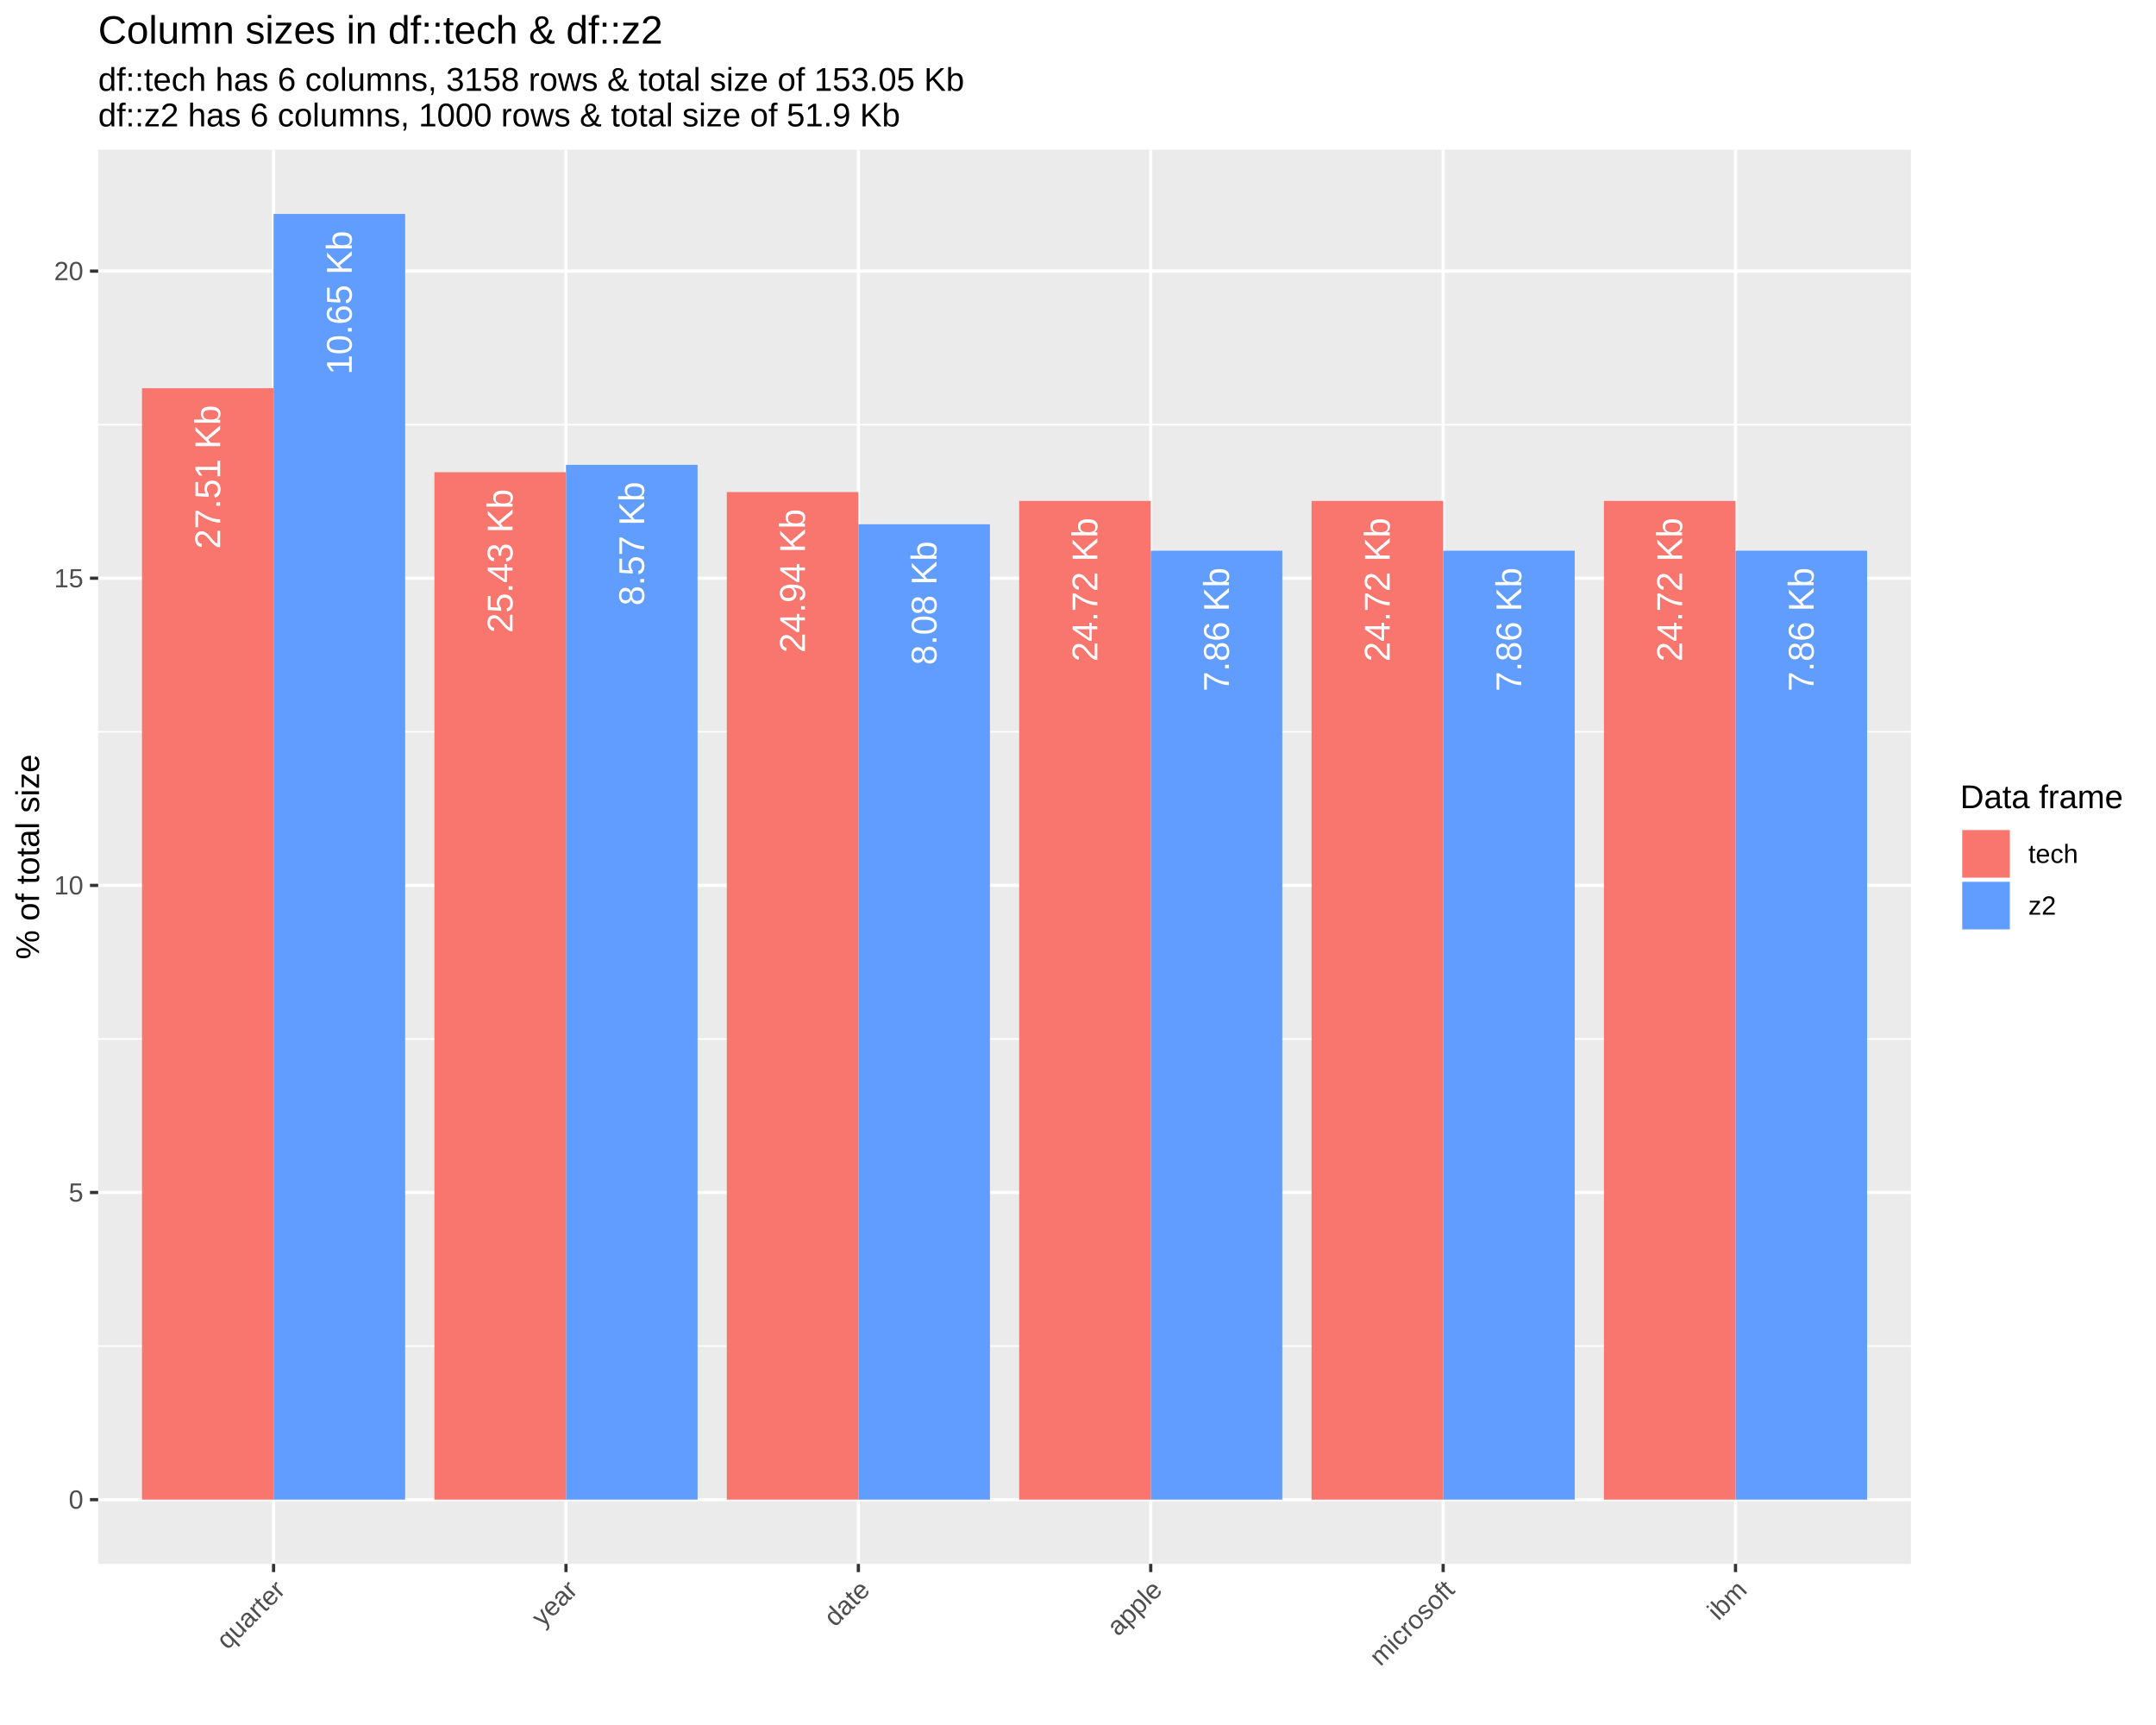
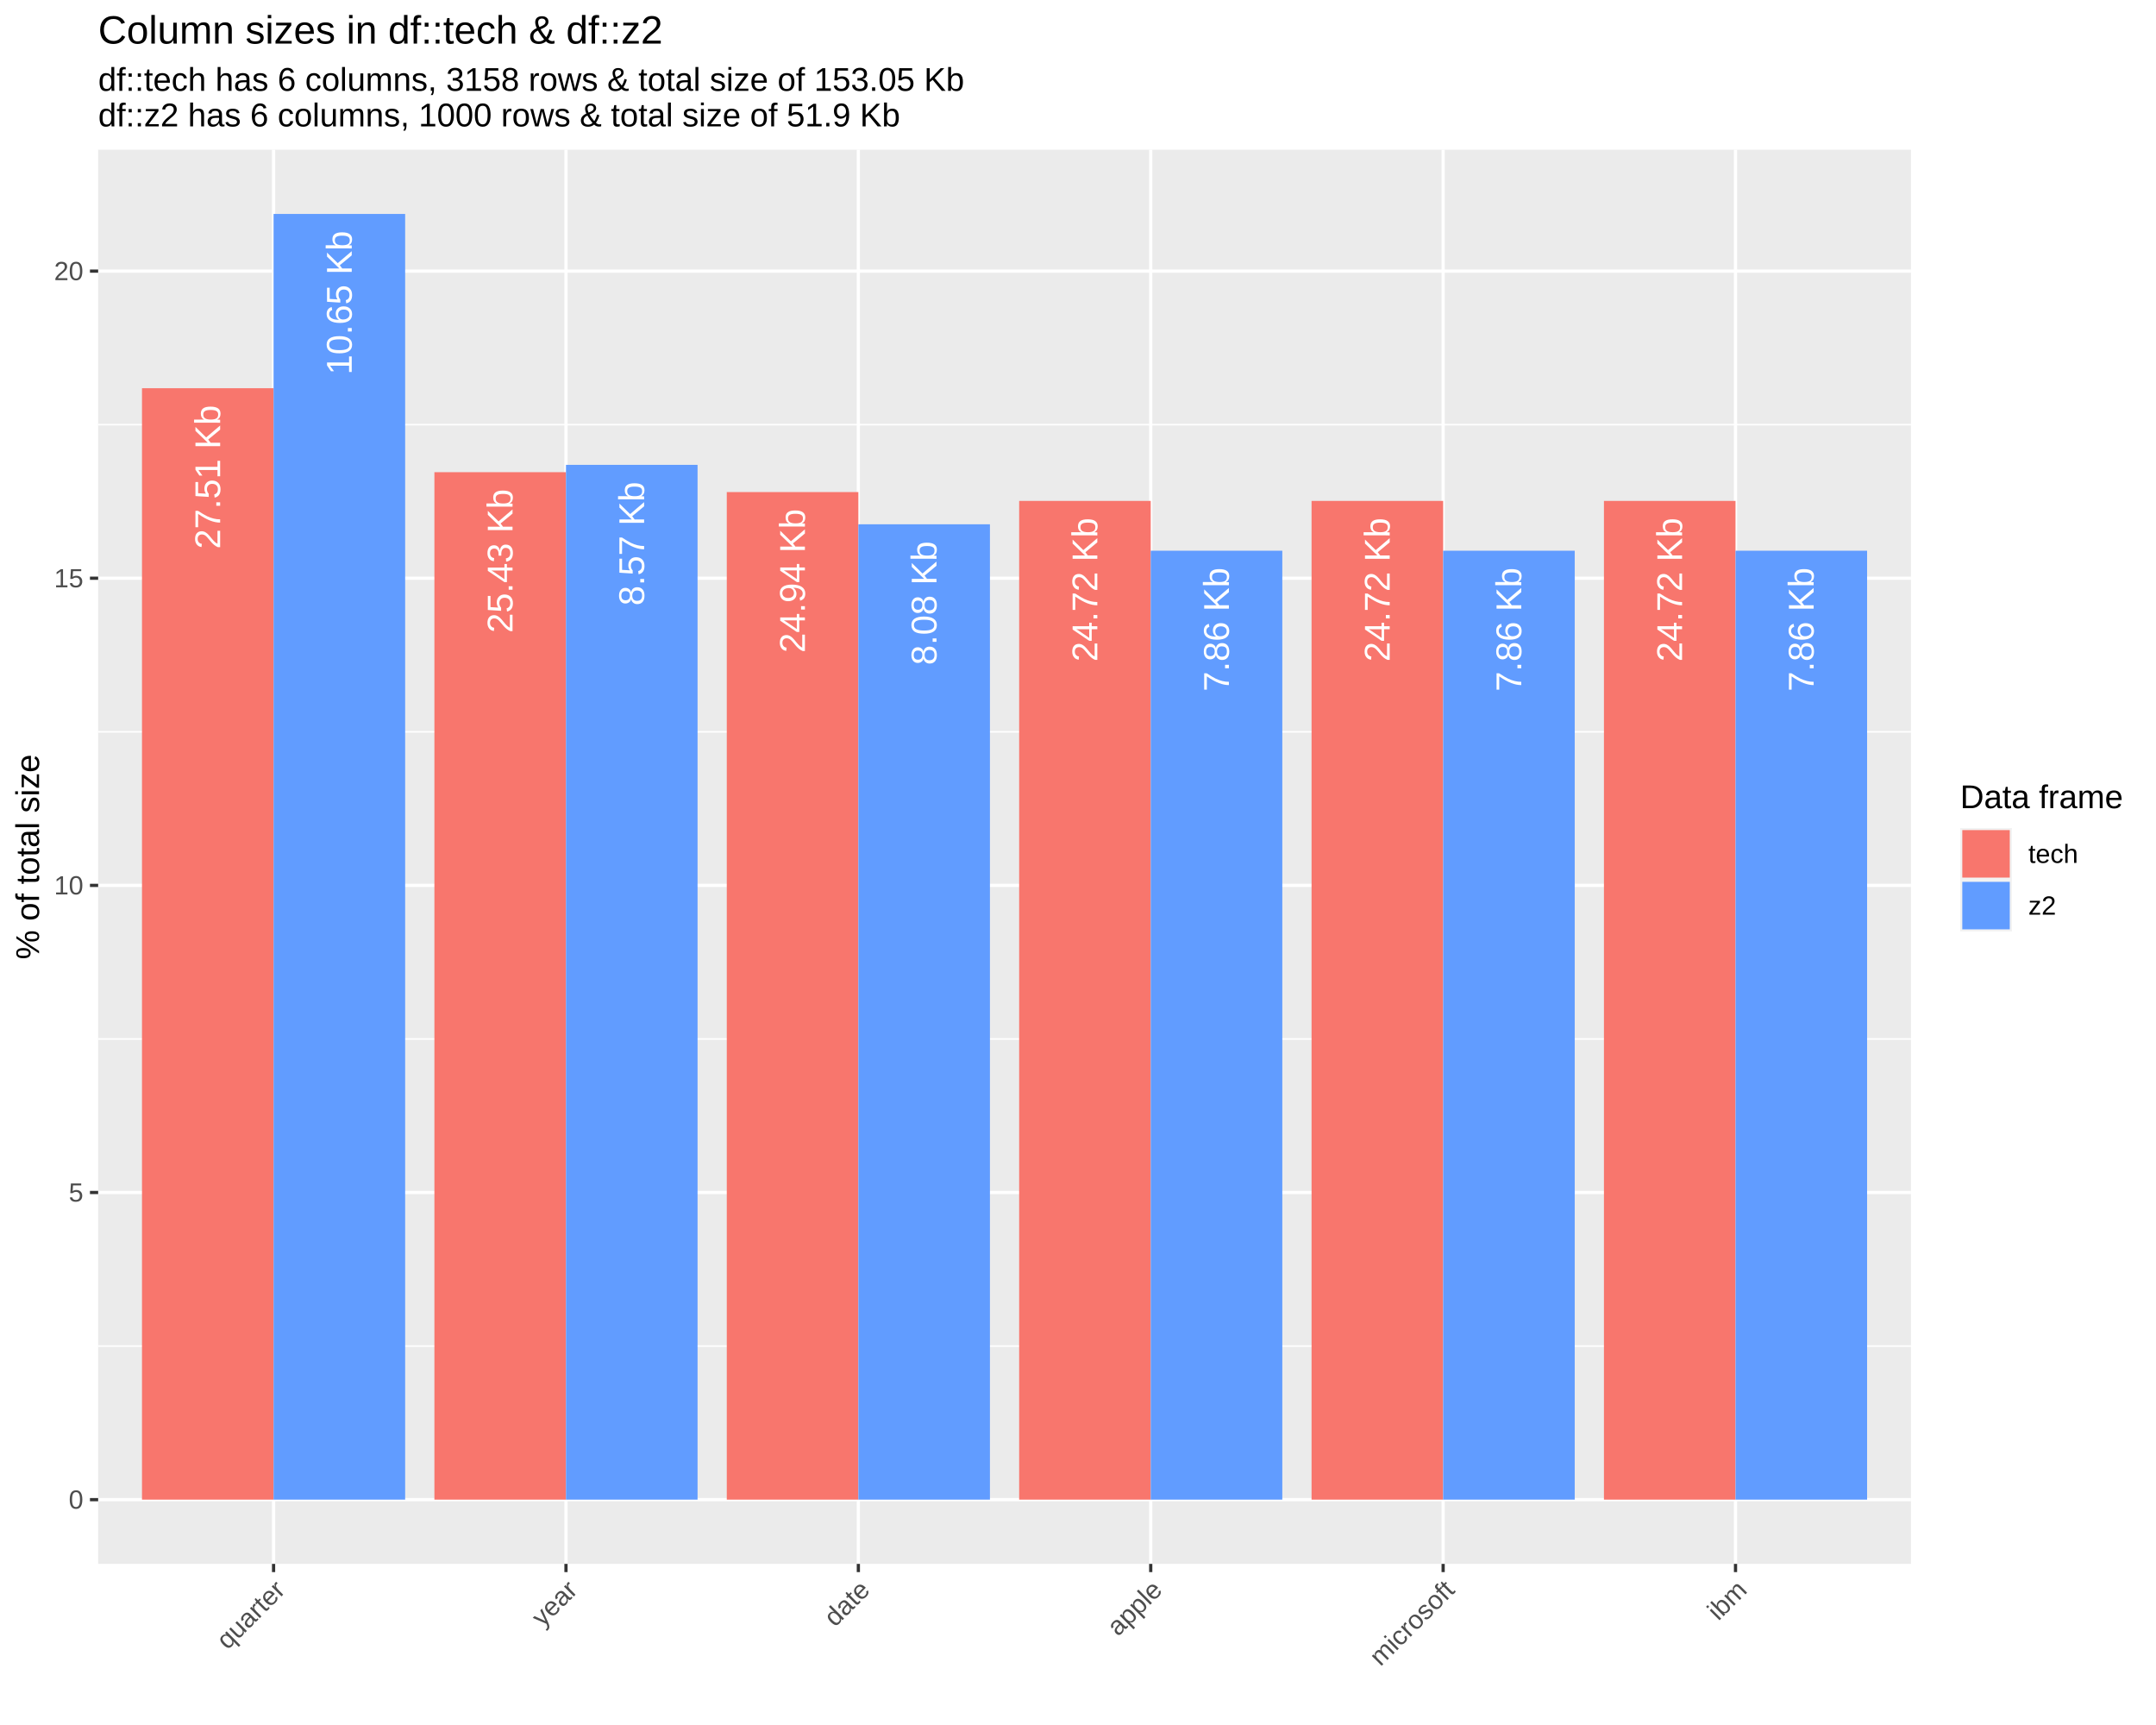
<svg xmlns="http://www.w3.org/2000/svg" viewBox="0 0 720.00 576.00">
  <defs>
    <style type="text/css">
    line, polyline, polygon, path, rect, circle {
      fill: none;
      stroke: #000000;
      stroke-linecap: round;
      stroke-linejoin: round;
      stroke-miterlimit: 10.00;
    }
  </style>
  </defs>
  <rect width="100%" height="100%" style="stroke: none; fill: #FFFFFF;" />
  <rect x="0.00" y="0.00" width="720.00" height="576.00" style="stroke-width: 1.07; stroke: #FFFFFF; fill: #FFFFFF;" />
  <defs>
    <clipPath id="cpMzIuNzh8NjM4LjE3fDUyMi4yMXw0OS45Nw==">
      <rect x="32.78" y="49.97" width="605.39" height="472.24" />
    </clipPath>
  </defs>
  <rect x="32.78" y="49.97" width="605.39" height="472.24" style="stroke-width: 1.07; stroke: none; fill: #EBEBEB;" clip-path="url(#cpMzIuNzh8NjM4LjE3fDUyMi4yMXw0OS45Nw==)" />
  <polyline points="32.78,449.47 638.17,449.47 " style="stroke-width: 0.53; stroke: #FFFFFF; stroke-linecap: butt;" clip-path="url(#cpMzIuNzh8NjM4LjE3fDUyMi4yMXw0OS45Nw==)" />
  <polyline points="32.78,346.92 638.17,346.92 " style="stroke-width: 0.53; stroke: #FFFFFF; stroke-linecap: butt;" clip-path="url(#cpMzIuNzh8NjM4LjE3fDUyMi4yMXw0OS45Nw==)" />
  <polyline points="32.78,244.36 638.17,244.36 " style="stroke-width: 0.53; stroke: #FFFFFF; stroke-linecap: butt;" clip-path="url(#cpMzIuNzh8NjM4LjE3fDUyMi4yMXw0OS45Nw==)" />
  <polyline points="32.78,141.80 638.17,141.80 " style="stroke-width: 0.53; stroke: #FFFFFF; stroke-linecap: butt;" clip-path="url(#cpMzIuNzh8NjM4LjE3fDUyMi4yMXw0OS45Nw==)" />
  <polyline points="32.78,500.75 638.17,500.75 " style="stroke-width: 1.07; stroke: #FFFFFF; stroke-linecap: butt;" clip-path="url(#cpMzIuNzh8NjM4LjE3fDUyMi4yMXw0OS45Nw==)" />
  <polyline points="32.78,398.19 638.17,398.19 " style="stroke-width: 1.07; stroke: #FFFFFF; stroke-linecap: butt;" clip-path="url(#cpMzIuNzh8NjM4LjE3fDUyMi4yMXw0OS45Nw==)" />
  <polyline points="32.78,295.64 638.17,295.64 " style="stroke-width: 1.07; stroke: #FFFFFF; stroke-linecap: butt;" clip-path="url(#cpMzIuNzh8NjM4LjE3fDUyMi4yMXw0OS45Nw==)" />
  <polyline points="32.78,193.08 638.17,193.08 " style="stroke-width: 1.07; stroke: #FFFFFF; stroke-linecap: butt;" clip-path="url(#cpMzIuNzh8NjM4LjE3fDUyMi4yMXw0OS45Nw==)" />
  <polyline points="32.78,90.53 638.17,90.53 " style="stroke-width: 1.07; stroke: #FFFFFF; stroke-linecap: butt;" clip-path="url(#cpMzIuNzh8NjM4LjE3fDUyMi4yMXw0OS45Nw==)" />
  <polyline points="91.36,522.21 91.36,49.97 " style="stroke-width: 1.07; stroke: #FFFFFF; stroke-linecap: butt;" clip-path="url(#cpMzIuNzh8NjM4LjE3fDUyMi4yMXw0OS45Nw==)" />
  <polyline points="189.01,522.21 189.01,49.97 " style="stroke-width: 1.07; stroke: #FFFFFF; stroke-linecap: butt;" clip-path="url(#cpMzIuNzh8NjM4LjE3fDUyMi4yMXw0OS45Nw==)" />
  <polyline points="286.65,522.21 286.65,49.97 " style="stroke-width: 1.07; stroke: #FFFFFF; stroke-linecap: butt;" clip-path="url(#cpMzIuNzh8NjM4LjE3fDUyMi4yMXw0OS45Nw==)" />
  <polyline points="384.29,522.21 384.29,49.97 " style="stroke-width: 1.07; stroke: #FFFFFF; stroke-linecap: butt;" clip-path="url(#cpMzIuNzh8NjM4LjE3fDUyMi4yMXw0OS45Nw==)" />
  <polyline points="481.94,522.21 481.94,49.97 " style="stroke-width: 1.07; stroke: #FFFFFF; stroke-linecap: butt;" clip-path="url(#cpMzIuNzh8NjM4LjE3fDUyMi4yMXw0OS45Nw==)" />
  <polyline points="579.58,522.21 579.58,49.97 " style="stroke-width: 1.07; stroke: #FFFFFF; stroke-linecap: butt;" clip-path="url(#cpMzIuNzh8NjM4LjE3fDUyMi4yMXw0OS45Nw==)" />
+   <rect x="47.42" y="129.63" width="43.94" height="371.12" style="stroke-width: 1.07; stroke: none; stroke-linecap: square; stroke-linejoin: miter; fill: #F8766D;" clip-path="url(#cpMzIuNzh8NjM4LjE3fDUyMi4yMXw0OS45Nw==)" />
+   <rect x="145.07" y="157.67" width="43.94" height="343.08" style="stroke-width: 1.07; stroke: none; stroke-linecap: square; stroke-linejoin: miter; fill: #F8766D;" clip-path="url(#cpMzIuNzh8NjM4LjE3fDUyMi4yMXw0OS45Nw==)" />
+   <rect x="242.71" y="164.31" width="43.94" height="336.44" style="stroke-width: 1.07; stroke: none; stroke-linecap: square; stroke-linejoin: miter; fill: #F8766D;" clip-path="url(#cpMzIuNzh8NjM4LjE3fDUyMi4yMXw0OS45Nw==)" />
+   <rect x="340.35" y="167.26" width="43.94" height="333.49" style="stroke-width: 1.07; stroke: none; stroke-linecap: square; stroke-linejoin: miter; fill: #F8766D;" clip-path="url(#cpMzIuNzh8NjM4LjE3fDUyMi4yMXw0OS45Nw==)" />
+   <rect x="438.00" y="167.26" width="43.94" height="333.49" style="stroke-width: 1.07; stroke: none; stroke-linecap: square; stroke-linejoin: miter; fill: #F8766D;" clip-path="url(#cpMzIuNzh8NjM4LjE3fDUyMi4yMXw0OS45Nw==)" />
+   <rect x="535.64" y="167.26" width="43.94" height="333.49" style="stroke-width: 1.07; stroke: none; stroke-linecap: square; stroke-linejoin: miter; fill: #F8766D;" clip-path="url(#cpMzIuNzh8NjM4LjE3fDUyMi4yMXw0OS45Nw==)" />
  <rect x="91.36" y="71.44" width="43.94" height="429.31" style="stroke-width: 1.07; stroke: none; stroke-linecap: square; stroke-linejoin: miter; fill: #619CFF;" clip-path="url(#cpMzIuNzh8NjM4LjE3fDUyMi4yMXw0OS45Nw==)" />
-   <rect x="47.42" y="129.63" width="43.94" height="371.12" style="stroke-width: 1.07; stroke: none; stroke-linecap: square; stroke-linejoin: miter; fill: #F8766D;" clip-path="url(#cpMzIuNzh8NjM4LjE3fDUyMi4yMXw0OS45Nw==)" />
  <rect x="189.01" y="155.22" width="43.94" height="345.53" style="stroke-width: 1.07; stroke: none; stroke-linecap: square; stroke-linejoin: miter; fill: #619CFF;" clip-path="url(#cpMzIuNzh8NjM4LjE3fDUyMi4yMXw0OS45Nw==)" />
-   <rect x="145.07" y="157.67" width="43.94" height="343.08" style="stroke-width: 1.07; stroke: none; stroke-linecap: square; stroke-linejoin: miter; fill: #F8766D;" clip-path="url(#cpMzIuNzh8NjM4LjE3fDUyMi4yMXw0OS45Nw==)" />
  <rect x="286.65" y="175.07" width="43.94" height="325.68" style="stroke-width: 1.07; stroke: none; stroke-linecap: square; stroke-linejoin: miter; fill: #619CFF;" clip-path="url(#cpMzIuNzh8NjM4LjE3fDUyMi4yMXw0OS45Nw==)" />
-   <rect x="242.71" y="164.31" width="43.94" height="336.44" style="stroke-width: 1.07; stroke: none; stroke-linecap: square; stroke-linejoin: miter; fill: #F8766D;" clip-path="url(#cpMzIuNzh8NjM4LjE3fDUyMi4yMXw0OS45Nw==)" />
  <rect x="384.29" y="183.89" width="43.94" height="316.86" style="stroke-width: 1.07; stroke: none; stroke-linecap: square; stroke-linejoin: miter; fill: #619CFF;" clip-path="url(#cpMzIuNzh8NjM4LjE3fDUyMi4yMXw0OS45Nw==)" />
-   <rect x="340.35" y="167.26" width="43.94" height="333.49" style="stroke-width: 1.07; stroke: none; stroke-linecap: square; stroke-linejoin: miter; fill: #F8766D;" clip-path="url(#cpMzIuNzh8NjM4LjE3fDUyMi4yMXw0OS45Nw==)" />
  <rect x="481.94" y="183.89" width="43.94" height="316.86" style="stroke-width: 1.07; stroke: none; stroke-linecap: square; stroke-linejoin: miter; fill: #619CFF;" clip-path="url(#cpMzIuNzh8NjM4LjE3fDUyMi4yMXw0OS45Nw==)" />
-   <rect x="438.00" y="167.26" width="43.94" height="333.49" style="stroke-width: 1.07; stroke: none; stroke-linecap: square; stroke-linejoin: miter; fill: #F8766D;" clip-path="url(#cpMzIuNzh8NjM4LjE3fDUyMi4yMXw0OS45Nw==)" />
  <rect x="579.58" y="183.89" width="43.94" height="316.86" style="stroke-width: 1.07; stroke: none; stroke-linecap: square; stroke-linejoin: miter; fill: #619CFF;" clip-path="url(#cpMzIuNzh8NjM4LjE3fDUyMi4yMXw0OS45Nw==)" />
-   <rect x="535.64" y="167.26" width="43.94" height="333.49" style="stroke-width: 1.07; stroke: none; stroke-linecap: square; stroke-linejoin: miter; fill: #F8766D;" clip-path="url(#cpMzIuNzh8NjM4LjE3fDUyMi4yMXw0OS45Nw==)" />
+   <g clip-path="url(#cpMzIuNzh8NjM4LjE3fDUyMi4yMXw0OS45Nw==)">
+     <text transform="translate(73.52,183.32) rotate(-90)" style="font-size: 12.00px; fill: #FFFFFF; font-family: Liberation Sans;" textLength="48.02px" lengthAdjust="spacingAndGlyphs">27.51 Kb</text>
+   </g>
+   <g clip-path="url(#cpMzIuNzh8NjM4LjE3fDUyMi4yMXw0OS45Nw==)">
+     <text transform="translate(171.16,211.35) rotate(-90)" style="font-size: 12.00px; fill: #FFFFFF; font-family: Liberation Sans;" textLength="48.02px" lengthAdjust="spacingAndGlyphs">25.43 Kb</text>
+   </g>
+   <g clip-path="url(#cpMzIuNzh8NjM4LjE3fDUyMi4yMXw0OS45Nw==)">
+     <text transform="translate(268.80,217.99) rotate(-90)" style="font-size: 12.00px; fill: #FFFFFF; font-family: Liberation Sans;" textLength="48.02px" lengthAdjust="spacingAndGlyphs">24.94 Kb</text>
+   </g>
+   <g clip-path="url(#cpMzIuNzh8NjM4LjE3fDUyMi4yMXw0OS45Nw==)">
+     <text transform="translate(366.45,220.94) rotate(-90)" style="font-size: 12.00px; fill: #FFFFFF; font-family: Liberation Sans;" textLength="48.02px" lengthAdjust="spacingAndGlyphs">24.72 Kb</text>
+   </g>
+   <g clip-path="url(#cpMzIuNzh8NjM4LjE3fDUyMi4yMXw0OS45Nw==)">
+     <text transform="translate(464.09,220.94) rotate(-90)" style="font-size: 12.00px; fill: #FFFFFF; font-family: Liberation Sans;" textLength="48.02px" lengthAdjust="spacingAndGlyphs">24.72 Kb</text>
+   </g>
+   <g clip-path="url(#cpMzIuNzh8NjM4LjE3fDUyMi4yMXw0OS45Nw==)">
+     <text transform="translate(561.73,220.94) rotate(-90)" style="font-size: 12.00px; fill: #FFFFFF; font-family: Liberation Sans;" textLength="48.02px" lengthAdjust="spacingAndGlyphs">24.72 Kb</text>
+   </g>
  <g clip-path="url(#cpMzIuNzh8NjM4LjE3fDUyMi4yMXw0OS45Nw==)">
    <text transform="translate(117.46,125.12) rotate(-90)" style="font-size: 12.00px; fill: #FFFFFF; font-family: Liberation Sans;" textLength="48.02px" lengthAdjust="spacingAndGlyphs">10.65 Kb</text>
-   </g>
-   <g clip-path="url(#cpMzIuNzh8NjM4LjE3fDUyMi4yMXw0OS45Nw==)">
-     <text transform="translate(73.52,183.32) rotate(-90)" style="font-size: 12.00px; fill: #FFFFFF; font-family: Liberation Sans;" textLength="48.02px" lengthAdjust="spacingAndGlyphs">27.51 Kb</text>
  </g>
  <g clip-path="url(#cpMzIuNzh8NjM4LjE3fDUyMi4yMXw0OS45Nw==)">
    <text transform="translate(215.10,202.24) rotate(-90)" style="font-size: 12.00px; fill: #FFFFFF; font-family: Liberation Sans;" textLength="41.34px" lengthAdjust="spacingAndGlyphs">8.57 Kb</text>
  </g>
  <g clip-path="url(#cpMzIuNzh8NjM4LjE3fDUyMi4yMXw0OS45Nw==)">
-     <text transform="translate(171.16,211.35) rotate(-90)" style="font-size: 12.00px; fill: #FFFFFF; font-family: Liberation Sans;" textLength="48.02px" lengthAdjust="spacingAndGlyphs">25.43 Kb</text>
-   </g>
-   <g clip-path="url(#cpMzIuNzh8NjM4LjE3fDUyMi4yMXw0OS45Nw==)">
    <text transform="translate(312.74,222.08) rotate(-90)" style="font-size: 12.00px; fill: #FFFFFF; font-family: Liberation Sans;" textLength="41.34px" lengthAdjust="spacingAndGlyphs">8.08 Kb</text>
-   </g>
-   <g clip-path="url(#cpMzIuNzh8NjM4LjE3fDUyMi4yMXw0OS45Nw==)">
-     <text transform="translate(268.80,217.99) rotate(-90)" style="font-size: 12.00px; fill: #FFFFFF; font-family: Liberation Sans;" textLength="48.02px" lengthAdjust="spacingAndGlyphs">24.94 Kb</text>
  </g>
  <g clip-path="url(#cpMzIuNzh8NjM4LjE3fDUyMi4yMXw0OS45Nw==)">
    <text transform="translate(410.39,230.90) rotate(-90)" style="font-size: 12.00px; fill: #FFFFFF; font-family: Liberation Sans;" textLength="41.34px" lengthAdjust="spacingAndGlyphs">7.86 Kb</text>
  </g>
  <g clip-path="url(#cpMzIuNzh8NjM4LjE3fDUyMi4yMXw0OS45Nw==)">
-     <text transform="translate(366.45,220.94) rotate(-90)" style="font-size: 12.00px; fill: #FFFFFF; font-family: Liberation Sans;" textLength="48.02px" lengthAdjust="spacingAndGlyphs">24.72 Kb</text>
-   </g>
-   <g clip-path="url(#cpMzIuNzh8NjM4LjE3fDUyMi4yMXw0OS45Nw==)">
    <text transform="translate(508.03,230.90) rotate(-90)" style="font-size: 12.00px; fill: #FFFFFF; font-family: Liberation Sans;" textLength="41.34px" lengthAdjust="spacingAndGlyphs">7.86 Kb</text>
  </g>
  <g clip-path="url(#cpMzIuNzh8NjM4LjE3fDUyMi4yMXw0OS45Nw==)">
-     <text transform="translate(464.09,220.94) rotate(-90)" style="font-size: 12.00px; fill: #FFFFFF; font-family: Liberation Sans;" textLength="48.02px" lengthAdjust="spacingAndGlyphs">24.72 Kb</text>
-   </g>
-   <g clip-path="url(#cpMzIuNzh8NjM4LjE3fDUyMi4yMXw0OS45Nw==)">
    <text transform="translate(605.67,230.90) rotate(-90)" style="font-size: 12.00px; fill: #FFFFFF; font-family: Liberation Sans;" textLength="41.34px" lengthAdjust="spacingAndGlyphs">7.86 Kb</text>
-   </g>
-   <g clip-path="url(#cpMzIuNzh8NjM4LjE3fDUyMi4yMXw0OS45Nw==)">
-     <text transform="translate(561.73,220.94) rotate(-90)" style="font-size: 12.00px; fill: #FFFFFF; font-family: Liberation Sans;" textLength="48.02px" lengthAdjust="spacingAndGlyphs">24.72 Kb</text>
  </g>
  <defs>
    <clipPath id="cpMC4wMHw3MjAuMDB8NTc2LjAwfDAuMDA=">
      <rect x="0.00" y="0.00" width="720.00" height="576.00" />
    </clipPath>
  </defs>
  <g clip-path="url(#cpMC4wMHw3MjAuMDB8NTc2LjAwfDAuMDA=)">
    <text x="22.95" y="503.77" style="font-size: 8.80px; fill: #4D4D4D; font-family: Liberation Sans;" textLength="4.89px" lengthAdjust="spacingAndGlyphs">0</text>
  </g>
  <g clip-path="url(#cpMC4wMHw3MjAuMDB8NTc2LjAwfDAuMDA=)">
    <text x="22.95" y="401.22" style="font-size: 8.80px; fill: #4D4D4D; font-family: Liberation Sans;" textLength="4.89px" lengthAdjust="spacingAndGlyphs">5</text>
  </g>
  <g clip-path="url(#cpMC4wMHw3MjAuMDB8NTc2LjAwfDAuMDA=)">
    <text x="18.06" y="298.66" style="font-size: 8.80px; fill: #4D4D4D; font-family: Liberation Sans;" textLength="9.78px" lengthAdjust="spacingAndGlyphs">10</text>
  </g>
  <g clip-path="url(#cpMC4wMHw3MjAuMDB8NTc2LjAwfDAuMDA=)">
    <text x="18.06" y="196.11" style="font-size: 8.80px; fill: #4D4D4D; font-family: Liberation Sans;" textLength="9.78px" lengthAdjust="spacingAndGlyphs">15</text>
  </g>
  <g clip-path="url(#cpMC4wMHw3MjAuMDB8NTc2LjAwfDAuMDA=)">
    <text x="18.06" y="93.55" style="font-size: 8.80px; fill: #4D4D4D; font-family: Liberation Sans;" textLength="9.78px" lengthAdjust="spacingAndGlyphs">20</text>
  </g>
  <polyline points="30.04,500.75 32.78,500.75 " style="stroke-width: 1.07; stroke: #333333; stroke-linecap: butt;" clip-path="url(#cpMC4wMHw3MjAuMDB8NTc2LjAwfDAuMDA=)" />
  <polyline points="30.04,398.19 32.78,398.19 " style="stroke-width: 1.07; stroke: #333333; stroke-linecap: butt;" clip-path="url(#cpMC4wMHw3MjAuMDB8NTc2LjAwfDAuMDA=)" />
  <polyline points="30.04,295.64 32.78,295.64 " style="stroke-width: 1.07; stroke: #333333; stroke-linecap: butt;" clip-path="url(#cpMC4wMHw3MjAuMDB8NTc2LjAwfDAuMDA=)" />
  <polyline points="30.04,193.08 32.78,193.08 " style="stroke-width: 1.07; stroke: #333333; stroke-linecap: butt;" clip-path="url(#cpMC4wMHw3MjAuMDB8NTc2LjAwfDAuMDA=)" />
  <polyline points="30.04,90.53 32.78,90.53 " style="stroke-width: 1.07; stroke: #333333; stroke-linecap: butt;" clip-path="url(#cpMC4wMHw3MjAuMDB8NTc2LjAwfDAuMDA=)" />
  <polyline points="91.36,524.95 91.36,522.21 " style="stroke-width: 1.07; stroke: #333333; stroke-linecap: butt;" clip-path="url(#cpMC4wMHw3MjAuMDB8NTc2LjAwfDAuMDA=)" />
  <polyline points="189.01,524.95 189.01,522.21 " style="stroke-width: 1.07; stroke: #333333; stroke-linecap: butt;" clip-path="url(#cpMC4wMHw3MjAuMDB8NTc2LjAwfDAuMDA=)" />
  <polyline points="286.65,524.95 286.65,522.21 " style="stroke-width: 1.07; stroke: #333333; stroke-linecap: butt;" clip-path="url(#cpMC4wMHw3MjAuMDB8NTc2LjAwfDAuMDA=)" />
  <polyline points="384.29,524.95 384.29,522.21 " style="stroke-width: 1.07; stroke: #333333; stroke-linecap: butt;" clip-path="url(#cpMC4wMHw3MjAuMDB8NTc2LjAwfDAuMDA=)" />
  <polyline points="481.94,524.95 481.94,522.21 " style="stroke-width: 1.07; stroke: #333333; stroke-linecap: butt;" clip-path="url(#cpMC4wMHw3MjAuMDB8NTc2LjAwfDAuMDA=)" />
  <polyline points="579.58,524.95 579.58,522.21 " style="stroke-width: 1.07; stroke: #333333; stroke-linecap: butt;" clip-path="url(#cpMC4wMHw3MjAuMDB8NTc2LjAwfDAuMDA=)" />
  <g clip-path="url(#cpMC4wMHw3MjAuMDB8NTc2LjAwfDAuMDA=)">
    <text transform="translate(75.95,551.11) rotate(-45)" style="font-size: 8.80px; fill: #4D4D4D; font-family: Liberation Sans;" textLength="27.84px" lengthAdjust="spacingAndGlyphs">quarter</text>
  </g>
  <g clip-path="url(#cpMC4wMHw3MjAuMDB8NTc2LjAwfDAuMDA=)">
    <text transform="translate(181.18,543.52) rotate(-45)" style="font-size: 8.80px; fill: #4D4D4D; font-family: Liberation Sans;" textLength="17.11px" lengthAdjust="spacingAndGlyphs">year</text>
  </g>
  <g clip-path="url(#cpMC4wMHw3MjAuMDB8NTc2LjAwfDAuMDA=)">
    <text transform="translate(278.83,543.52) rotate(-45)" style="font-size: 8.80px; fill: #4D4D4D; font-family: Liberation Sans;" textLength="17.11px" lengthAdjust="spacingAndGlyphs">date</text>
  </g>
  <g clip-path="url(#cpMC4wMHw3MjAuMDB8NTc2LjAwfDAuMDA=)">
    <text transform="translate(373.35,546.63) rotate(-45)" style="font-size: 8.80px; fill: #4D4D4D; font-family: Liberation Sans;" textLength="21.52px" lengthAdjust="spacingAndGlyphs">apple</text>
  </g>
  <g clip-path="url(#cpMC4wMHw3MjAuMDB8NTc2LjAwfDAuMDA=)">
    <text transform="translate(460.99,556.64) rotate(-45)" style="font-size: 8.80px; fill: #4D4D4D; font-family: Liberation Sans;" textLength="35.67px" lengthAdjust="spacingAndGlyphs">microsoft</text>
  </g>
  <g clip-path="url(#cpMC4wMHw3MjAuMDB8NTc2LjAwfDAuMDA=)">
    <text transform="translate(573.83,541.44) rotate(-45)" style="font-size: 8.80px; fill: #4D4D4D; font-family: Liberation Sans;" textLength="14.17px" lengthAdjust="spacingAndGlyphs">ibm</text>
  </g>
  <g clip-path="url(#cpMC4wMHw3MjAuMDB8NTc2LjAwfDAuMDA=)">
    <text transform="translate(13.04,320.36) rotate(-90)" style="font-size: 11.00px; font-family: Liberation Sans;" textLength="68.53px" lengthAdjust="spacingAndGlyphs">% of total size</text>
  </g>
  <rect x="649.12" y="255.67" width="65.40" height="60.84" style="stroke-width: 1.07; stroke: none; fill: #FFFFFF;" clip-path="url(#cpMC4wMHw3MjAuMDB8NTc2LjAwfDAuMDA=)" />
  <g clip-path="url(#cpMC4wMHw3MjAuMDB8NTc2LjAwfDAuMDA=)">
    <text x="654.60" y="269.86" style="font-size: 11.00px; font-family: Liberation Sans;" textLength="54.44px" lengthAdjust="spacingAndGlyphs">Data frame</text>
  </g>
-   <rect x="654.60" y="276.48" width="17.28" height="17.28" style="stroke-width: 1.07; stroke: #FFFFFF; fill: #F2F2F2;" clip-path="url(#cpMC4wMHw3MjAuMDB8NTc2LjAwfDAuMDA=)" />
+   <rect x="654.60" y="276.48" width="17.28" height="17.28" style="stroke-width: 1.07; stroke: none; fill: #F2F2F2;" clip-path="url(#cpMC4wMHw3MjAuMDB8NTc2LjAwfDAuMDA=)" />
  <rect x="655.31" y="277.18" width="15.86" height="15.86" style="stroke-width: 1.07; stroke: none; stroke-linecap: square; stroke-linejoin: miter; fill: #F8766D;" clip-path="url(#cpMC4wMHw3MjAuMDB8NTc2LjAwfDAuMDA=)" />
-   <rect x="654.60" y="293.76" width="17.28" height="17.28" style="stroke-width: 1.07; stroke: #FFFFFF; fill: #F2F2F2;" clip-path="url(#cpMC4wMHw3MjAuMDB8NTc2LjAwfDAuMDA=)" />
+   <rect x="654.60" y="293.76" width="17.28" height="17.28" style="stroke-width: 1.07; stroke: none; fill: #F2F2F2;" clip-path="url(#cpMC4wMHw3MjAuMDB8NTc2LjAwfDAuMDA=)" />
  <rect x="655.31" y="294.46" width="15.86" height="15.86" style="stroke-width: 1.07; stroke: none; stroke-linecap: square; stroke-linejoin: miter; fill: #619CFF;" clip-path="url(#cpMC4wMHw3MjAuMDB8NTc2LjAwfDAuMDA=)" />
  <g clip-path="url(#cpMC4wMHw3MjAuMDB8NTc2LjAwfDAuMDA=)">
    <text x="677.36" y="288.14" style="font-size: 8.80px; font-family: Liberation Sans;" textLength="16.62px" lengthAdjust="spacingAndGlyphs">tech</text>
  </g>
  <g clip-path="url(#cpMC4wMHw3MjAuMDB8NTc2LjAwfDAuMDA=)">
    <text x="677.36" y="305.42" style="font-size: 8.80px; font-family: Liberation Sans;" textLength="9.30px" lengthAdjust="spacingAndGlyphs">z2</text>
  </g>
  <g clip-path="url(#cpMC4wMHw3MjAuMDB8NTc2LjAwfDAuMDA=)">
    <text x="32.78" y="30.33" style="font-size: 11.00px; font-family: Liberation Sans;" textLength="289.50px" lengthAdjust="spacingAndGlyphs">df::tech has 6 columns, 3158 rows &amp; total size of 153.05 Kb</text>
  </g>
  <g clip-path="url(#cpMC4wMHw3MjAuMDB8NTc2LjAwfDAuMDA=)">
    <text x="32.78" y="42.21" style="font-size: 11.00px; font-family: Liberation Sans;" textLength="268.06px" lengthAdjust="spacingAndGlyphs">df::z2 has 6 columns, 1000 rows &amp; total size of 51.9 Kb</text>
  </g>
  <g clip-path="url(#cpMC4wMHw3MjAuMDB8NTc2LjAwfDAuMDA=)">
    <text x="32.78" y="14.56" style="font-size: 13.20px; font-family: Liberation Sans;" textLength="188.25px" lengthAdjust="spacingAndGlyphs">Column sizes in df::tech &amp; df::z2</text>
  </g>
</svg>
